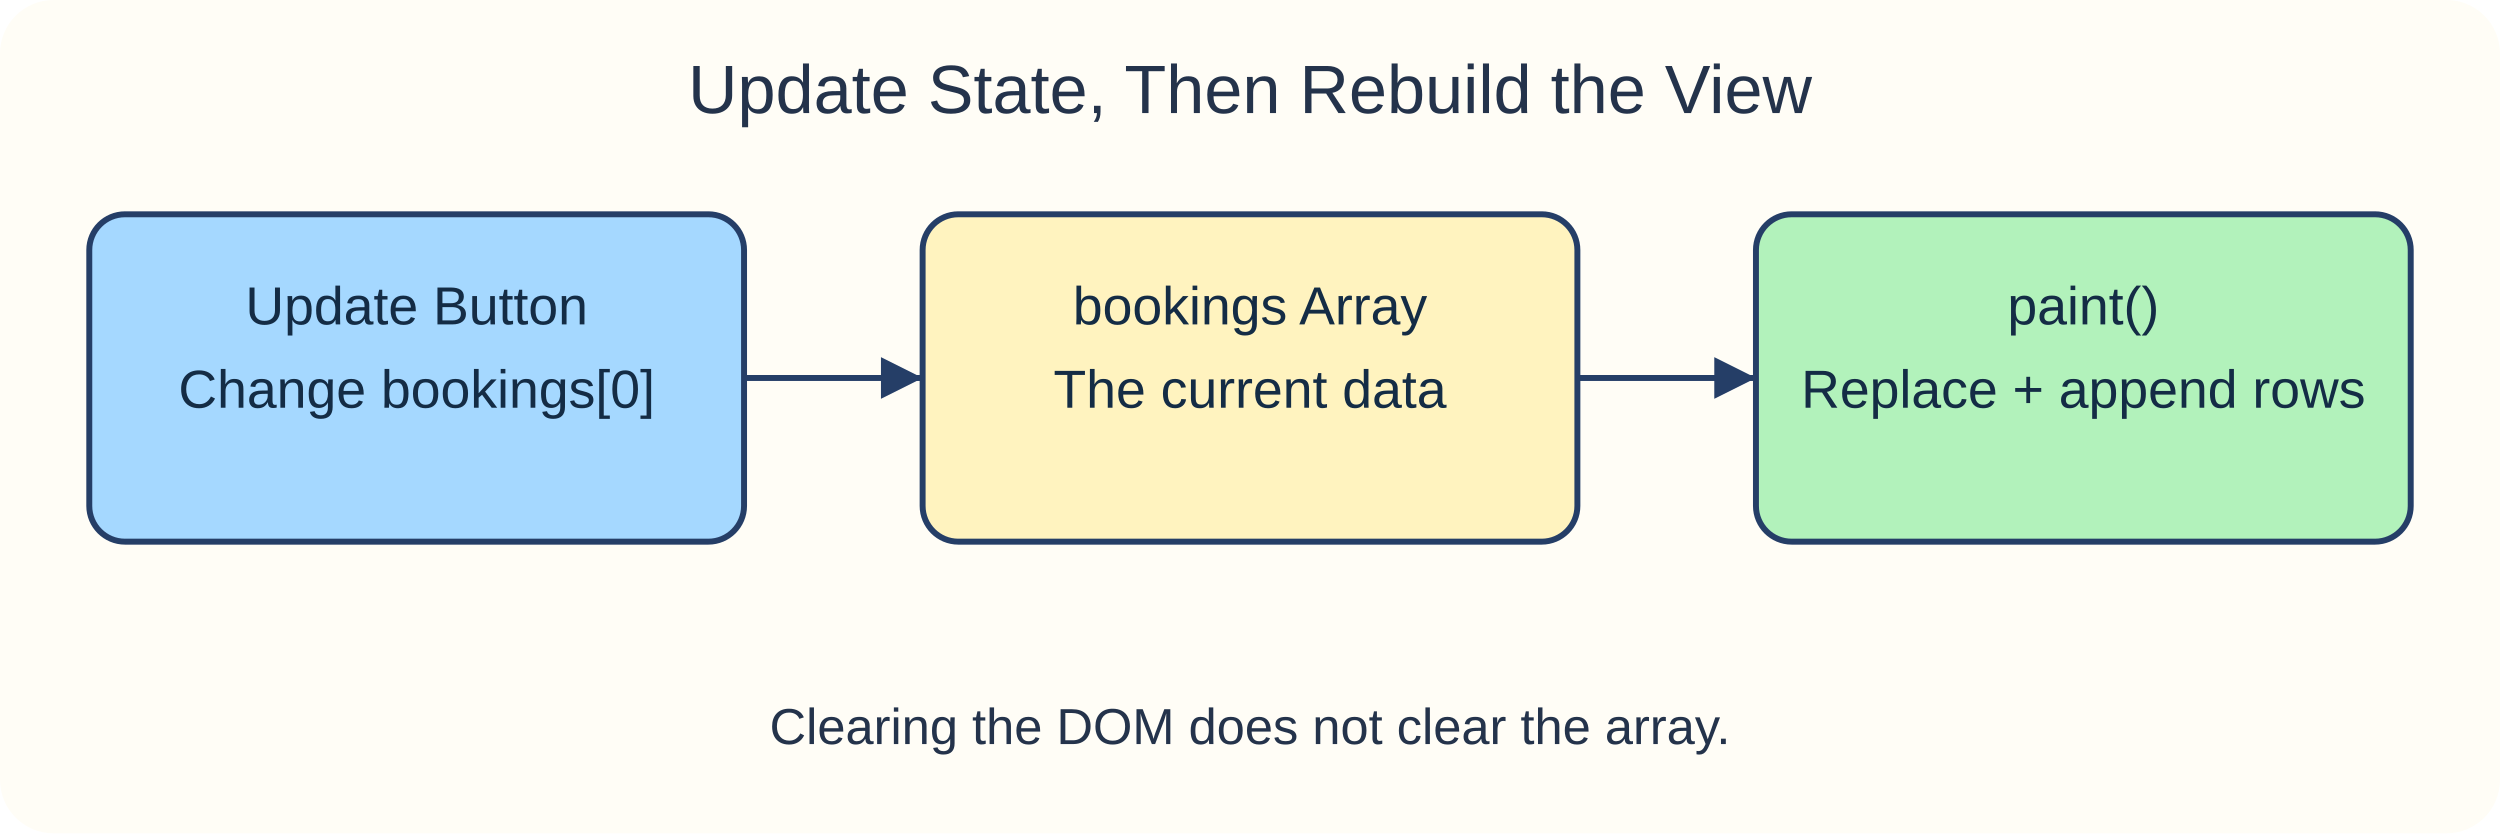
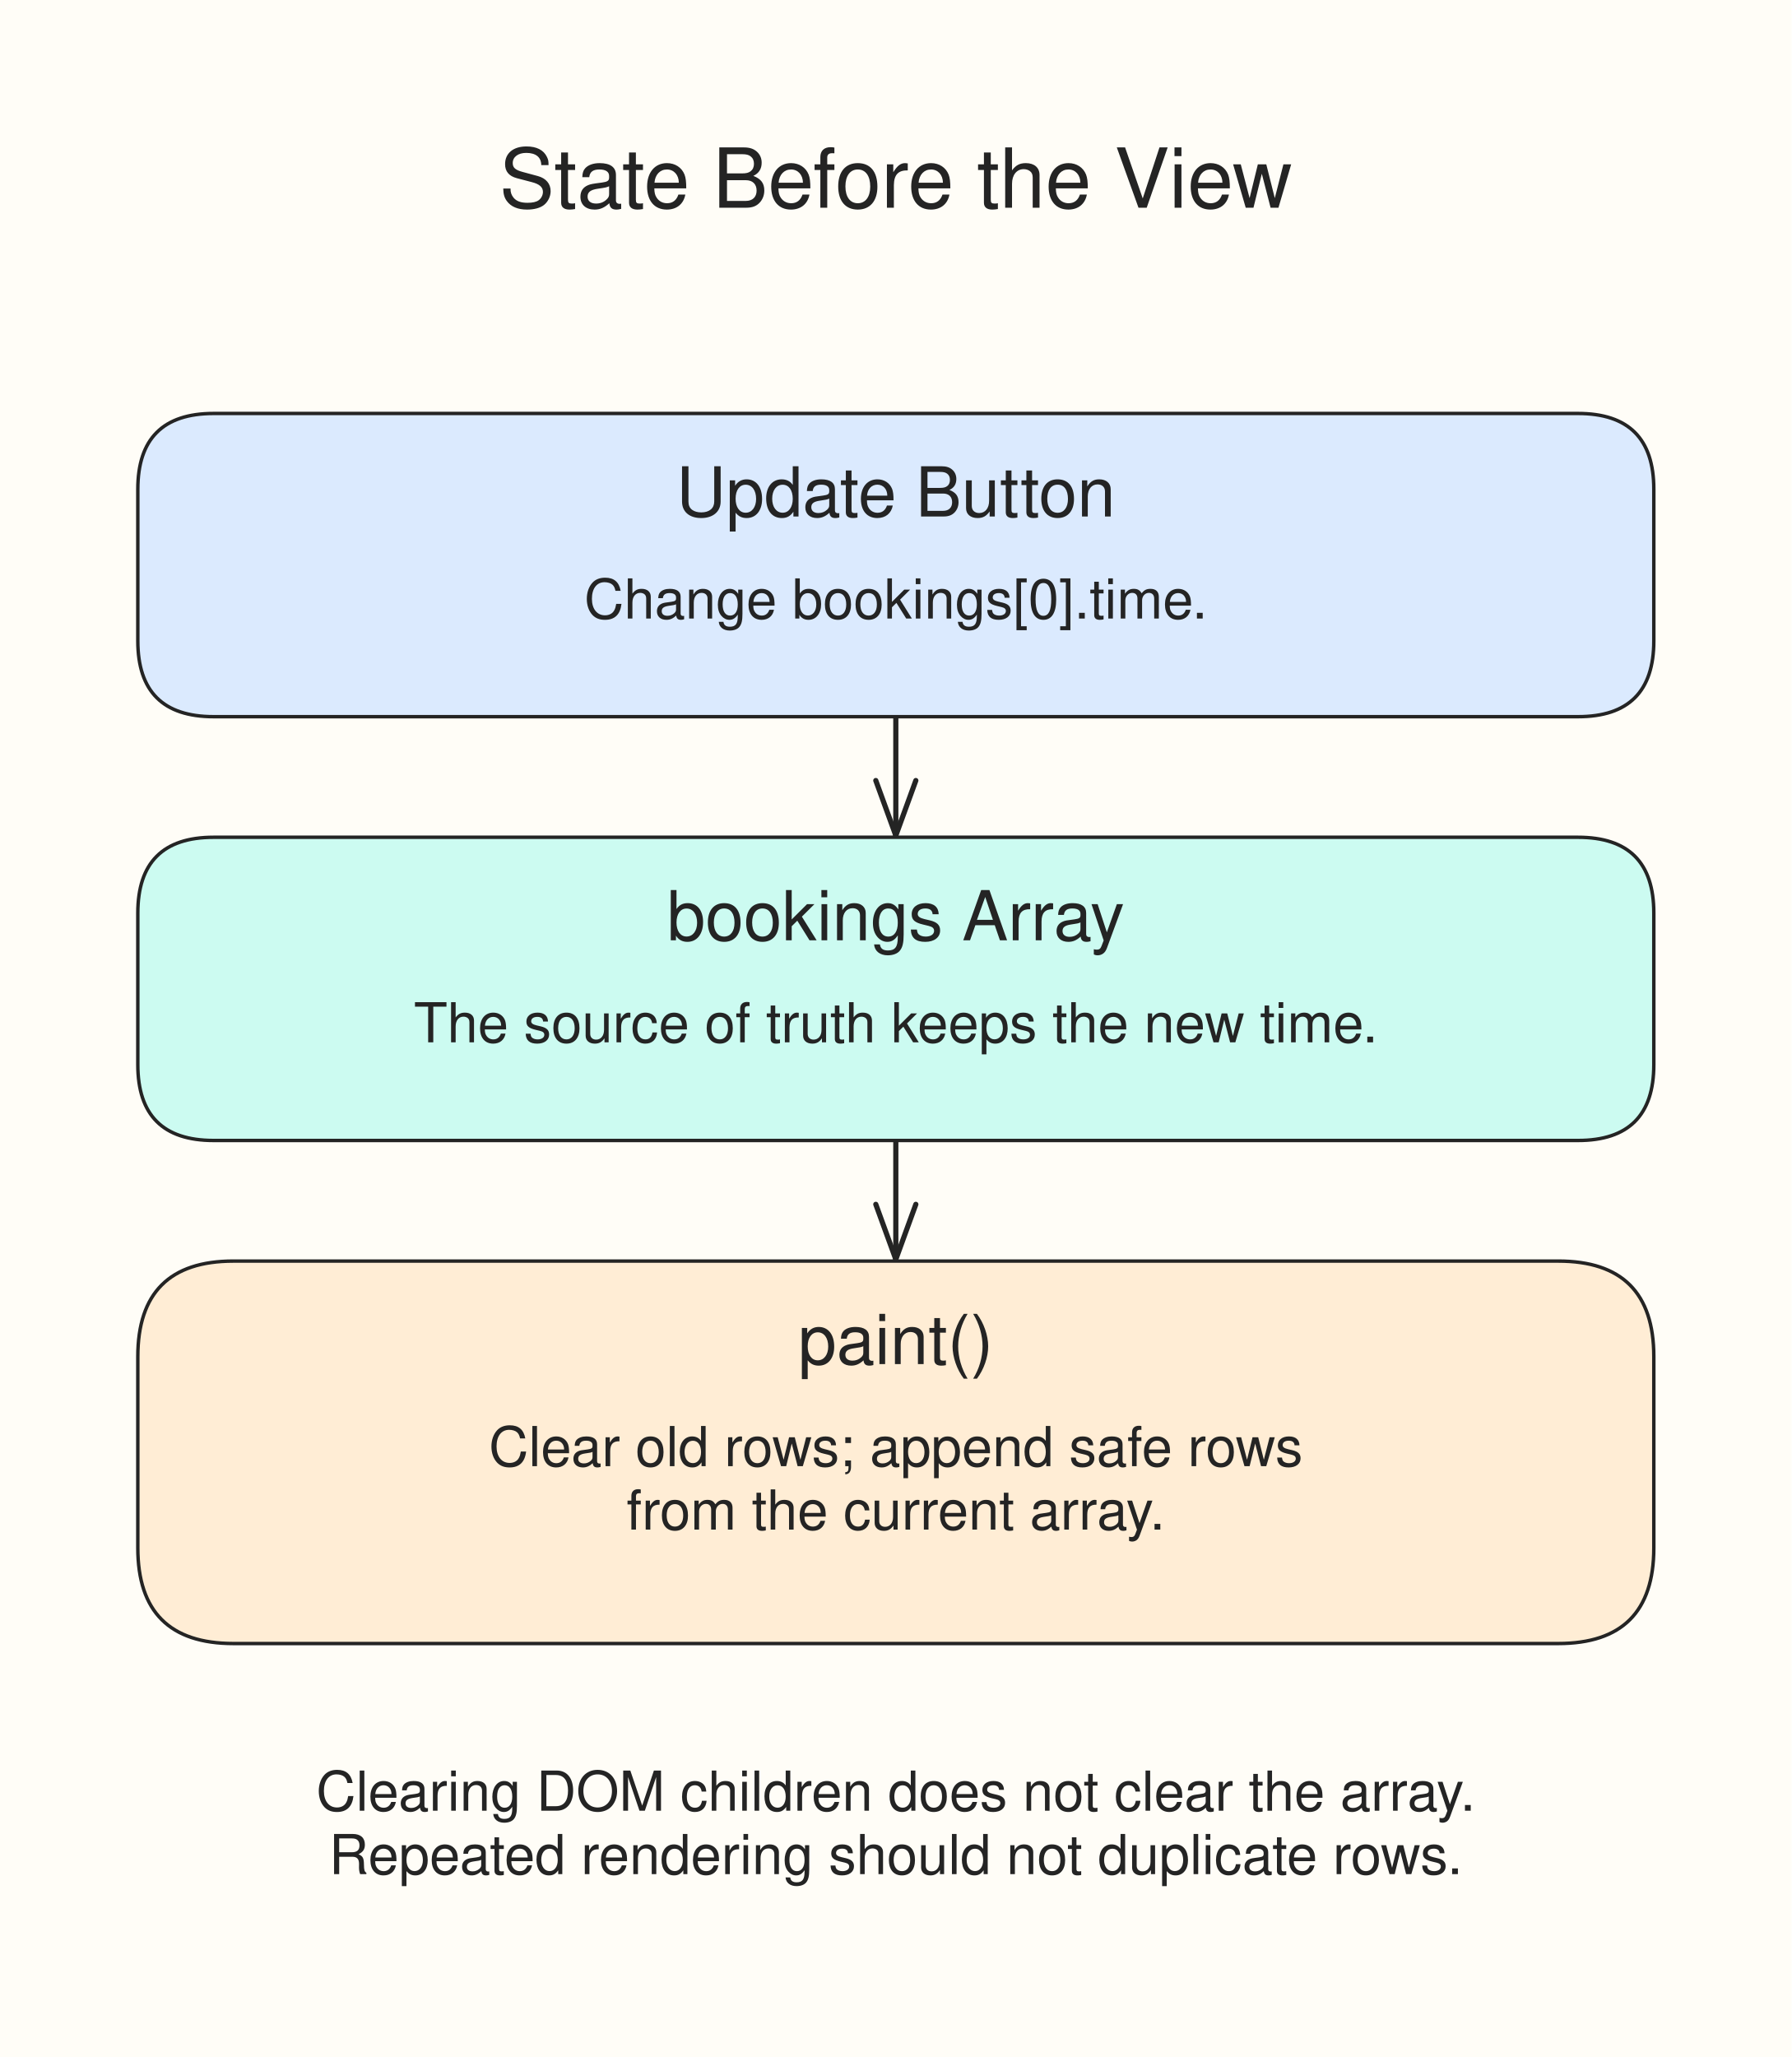
- <svg xmlns="http://www.w3.org/2000/svg" width="840" height="280" viewBox="0 0 840 280" role="img" aria-labelledby="title desc">
-   <rect width="840" height="280" rx="18" fill="#fffdf6" />
+ <svg xmlns="http://www.w3.org/2000/svg" version="1.1" viewBox="0 0 520 597" width="520" height="597" role="img" aria-labelledby="figure-title figure-desc">
  <defs>
-     <marker id="arrow" viewBox="0 0 10 10" refX="10" refY="5" markerWidth="7" markerHeight="7" orient="auto">
-       <path d="M0 0 L10 5 L0 10 Z" fill="#253e67" />
-     </marker>
+     <style class="style-fonts">
+       </style>
  </defs>
-   <text x="420" y="38" text-anchor="middle" font-family="Arial,sans-serif" font-size="23" fill="#24334b">Update State, Then Rebuild the View</text>
-   <rect x="30" y="72" width="220" height="110" rx="12" fill="#a5d8ff" stroke="#253e67" stroke-width="2" />
-   <text x="140" y="109" text-anchor="middle" font-family="Arial,sans-serif" font-size="18" fill="#142c45">Update Button</text>
-   <text x="140" y="137" text-anchor="middle" font-family="Arial,sans-serif" font-size="18" fill="#142c45">Change bookings[0]</text>
-   <path d="M250 127 H310" stroke="#253e67" stroke-width="2" fill="none" marker-end="url(#arrow)" />
-   <rect x="310" y="72" width="220" height="110" rx="12" fill="#fff3bf" stroke="#253e67" stroke-width="2" />
-   <text x="420" y="109" text-anchor="middle" font-family="Arial,sans-serif" font-size="18" fill="#142c45">bookings Array</text>
-   <text x="420" y="137" text-anchor="middle" font-family="Arial,sans-serif" font-size="18" fill="#142c45">The current data</text>
-   <path d="M530 127 H590" stroke="#253e67" stroke-width="2" fill="none" marker-end="url(#arrow)" />
-   <rect x="590" y="72" width="220" height="110" rx="12" fill="#b2f2bb" stroke="#253e67" stroke-width="2" />
-   <text x="700" y="109" text-anchor="middle" font-family="Arial,sans-serif" font-size="18" fill="#142c45">paint()</text>
-   <text x="700" y="137" text-anchor="middle" font-family="Arial,sans-serif" font-size="18" fill="#142c45">Replace + append rows</text>
-   <text x="420" y="250" text-anchor="middle" font-family="Arial,sans-serif" font-size="17" fill="#24334b">Clearing the DOM does not clear the array.</text>
+   <rect x="0" y="0" width="520" height="597" fill="#fffdf7" />
+   <g transform="translate(144.1426 40) rotate(0 115.8574 13.8)">
+     <text x="115.857" y="20.28" font-family="Helvetica, Segoe UI Emoji" font-size="24px" fill="#242424" text-anchor="middle" style="white-space: pre;" direction="ltr" dominant-baseline="alphabetic">State Before the View</text>
+   </g>
+   <g stroke-linecap="round" transform="translate(40 120) rotate(0 220 44)">
+     <path d="M22 0 C142.54 0, 263.08 0, 418 0 C432.67 0, 440 7.33, 440 22 C440 34.97, 440 47.94, 440 66 C440 80.67, 432.67 88, 418 88 C328.46 88, 238.93 88, 22 88 C7.33 88, 0 80.67, 0 66 C0 56.67, 0 47.35, 0 22 C0 7.33, 7.33 0, 22 0" stroke="none" stroke-width="0" fill="#dbeafe" />
+     <path d="M22 0 C153.43 0, 284.86 0, 418 0 M22 0 C135.04 0, 248.08 0, 418 0 M418 0 C432.67 0, 440 7.33, 440 22 M418 0 C432.67 0, 440 7.33, 440 22 M440 22 C440 35.56, 440 49.13, 440 66 M440 22 C440 37.22, 440 52.44, 440 66 M440 66 C440 80.67, 432.67 88, 418 88 M440 66 C440 80.67, 432.67 88, 418 88 M418 88 C278.51 88, 139.03 88, 22 88 M418 88 C308.43 88, 198.86 88, 22 88 M22 88 C7.33 88, 0 80.67, 0 66 M22 88 C7.33 88, 0 80.67, 0 66 M0 66 C0 54.73, 0 43.45, 0 22 M0 66 C0 49.33, 0 32.66, 0 22 M0 22 C0 7.33, 7.33 0, 22 0 M0 22 C0 7.33, 7.33 0, 22 0" stroke="#242424" stroke-width="1" fill="none" />
+   </g>
+   <g transform="translate(196.0645 133) rotate(0 63.93555 11.5)">
+     <text x="63.936" y="16.9" font-family="Helvetica, Segoe UI Emoji" font-size="20px" fill="#242424" text-anchor="middle" style="white-space: pre;" direction="ltr" dominant-baseline="alphabetic">Update Button</text>
+   </g>
+   <g transform="translate(169.2773 166) rotate(0 90.72266 9.2)">
+     <text x="90.723" y="13.52" font-family="Helvetica, Segoe UI Emoji" font-size="16px" fill="#242424" text-anchor="middle" style="white-space: pre;" direction="ltr" dominant-baseline="alphabetic">Change bookings[0].time.</text>
+   </g>
+   <g stroke-linecap="round" transform="translate(40 243) rotate(0 220 44)">
+     <path d="M22 0 C118.42 0, 214.84 0, 418 0 C432.67 0, 440 7.33, 440 22 C440 30.87, 440 39.74, 440 66 C440 80.67, 432.67 88, 418 88 C331.33 88, 244.67 88, 22 88 C7.33 88, 0 80.67, 0 66 C0 53.7, 0 41.39, 0 22 C0 7.33, 7.33 0, 22 0" stroke="none" stroke-width="0" fill="#ccfbf1" />
+     <path d="M22 0 C155.14 0, 288.27 0, 418 0 M22 0 C151.87 0, 281.74 0, 418 0 M418 0 C432.67 0, 440 7.33, 440 22 M418 0 C432.67 0, 440 7.33, 440 22 M440 22 C440 36.29, 440 50.58, 440 66 M440 22 C440 30.82, 440 39.63, 440 66 M440 66 C440 80.67, 432.67 88, 418 88 M440 66 C440 80.67, 432.67 88, 418 88 M418 88 C296.43 88, 174.86 88, 22 88 M418 88 C279.77 88, 141.53 88, 22 88 M22 88 C7.33 88, 0 80.67, 0 66 M22 88 C7.33 88, 0 80.67, 0 66 M0 66 C0 48.5, 0 30.99, 0 22 M0 66 C0 50, 0 34, 0 22 M0 22 C0 7.33, 7.33 0, 22 0 M0 22 C0 7.33, 7.33 0, 22 0" stroke="#242424" stroke-width="1" fill="none" />
+   </g>
+   <g transform="translate(193.3008 256) rotate(0 66.69922 11.5)">
+     <text x="66.699" y="16.9" font-family="Helvetica, Segoe UI Emoji" font-size="20px" fill="#242424" text-anchor="middle" style="white-space: pre;" direction="ltr" dominant-baseline="alphabetic">bookings Array</text>
+   </g>
+   <g transform="translate(119.4844 289) rotate(0 140.5156 9.2)">
+     <text x="140.516" y="13.52" font-family="Helvetica, Segoe UI Emoji" font-size="16px" fill="#242424" text-anchor="middle" style="white-space: pre;" direction="ltr" dominant-baseline="alphabetic">The source of truth keeps the new time.</text>
+   </g>
+   <g stroke-linecap="round">
+     <g transform="translate(260 208.5) rotate(0 0 17)">
+       <path d="M0 0 C0 13.16, 0 26.32, 0 34 M0 0 C0 13.25, 0 26.5, 0 34" stroke="#242424" stroke-width="1.5" fill="none" />
+     </g>
+     <g transform="translate(260 208.5) rotate(0 0 17)">
+       <path d="M-5.81 18.03 C-3.56 24.21, -1.31 30.39, 0 34 M-5.81 18.03 C-3.55 24.25, -1.28 30.48, 0 34" stroke="#242424" stroke-width="1.5" fill="none" />
+     </g>
+     <g transform="translate(260 208.5) rotate(0 0 17)">
+       <path d="M5.81 18.03 C3.56 24.21, 1.31 30.39, 0 34 M5.81 18.03 C3.55 24.25, 1.28 30.48, 0 34" stroke="#242424" stroke-width="1.5" fill="none" />
+     </g>
+   </g>
+   <mask />
+   <g stroke-linecap="round" transform="translate(40 366) rotate(0 220 55.5)">
+     <path d="M27.75 0 C168.54 0, 309.33 0, 412.25 0 C430.75 0, 440 9.25, 440 27.75 C440 42.64, 440 57.54, 440 83.25 C440 101.75, 430.75 111, 412.25 111 C273.07 111, 133.9 111, 27.75 111 C9.25 111, 0 101.75, 0 83.25 C0 62.4, 0 41.55, 0 27.75 C0 9.25, 9.25 0, 27.75 0" stroke="none" stroke-width="0" fill="#ffedd5" />
+     <path d="M27.75 0 C137.51 0, 247.27 0, 412.25 0 M27.75 0 C173.85 0, 319.95 0, 412.25 0 M412.25 0 C430.75 0, 440 9.25, 440 27.75 M412.25 0 C430.75 0, 440 9.25, 440 27.75 M440 27.75 C440 46.95, 440 66.14, 440 83.25 M440 27.75 C440 46.58, 440 65.41, 440 83.25 M440 83.25 C440 101.75, 430.75 111, 412.25 111 M440 83.25 C440 101.75, 430.75 111, 412.25 111 M412.25 111 C305.86 111, 199.47 111, 27.75 111 M412.25 111 C279.78 111, 147.31 111, 27.75 111 M27.75 111 C9.25 111, 0 101.75, 0 83.25 M27.75 111 C9.25 111, 0 101.75, 0 83.25 M0 83.25 C0 62.22, 0 41.19, 0 27.75 M0 83.25 C0 62.66, 0 42.07, 0 27.75 M0 27.75 C0 9.25, 9.25 0, 27.75 0 M0 27.75 C0 9.25, 9.25 0, 27.75 0" stroke="#242424" stroke-width="1" fill="none" />
+   </g>
+   <g transform="translate(231.6553 379) rotate(0 28.34473 11.5)">
+     <text x="28.345" y="16.9" font-family="Helvetica, Segoe UI Emoji" font-size="20px" fill="#242424" text-anchor="middle" style="white-space: pre;" direction="ltr" dominant-baseline="alphabetic">paint()</text>
+   </g>
+   <g transform="translate(141.2734 412) rotate(0 118.7266 18.4)">
+     <text x="118.727" y="13.52" font-family="Helvetica, Segoe UI Emoji" font-size="16px" fill="#242424" text-anchor="middle" style="white-space: pre;" direction="ltr" dominant-baseline="alphabetic">Clear old rows; append safe rows</text>
+     <text x="118.727" y="31.92" font-family="Helvetica, Segoe UI Emoji" font-size="16px" fill="#242424" text-anchor="middle" style="white-space: pre;" direction="ltr" dominant-baseline="alphabetic">from the current array.</text>
+   </g>
+   <g stroke-linecap="round">
+     <g transform="translate(260 331.5) rotate(0 0 17)">
+       <path d="M0 0 C0 11.15, 0 22.3, 0 34 M0 0 C0 9.31, 0 18.63, 0 34" stroke="#242424" stroke-width="1.5" fill="none" />
+     </g>
+     <g transform="translate(260 331.5) rotate(0 0 17)">
+       <path d="M-5.81 18.03 C-3.91 23.26, -2 28.5, 0 34 M-5.81 18.03 C-4.22 22.4, -2.63 26.78, 0 34" stroke="#242424" stroke-width="1.5" fill="none" />
+     </g>
+     <g transform="translate(260 331.5) rotate(0 0 17)">
+       <path d="M5.81 18.03 C3.91 23.26, 2 28.5, 0 34 M5.81 18.03 C4.22 22.4, 2.63 26.78, 0 34" stroke="#242424" stroke-width="1.5" fill="none" />
+     </g>
+   </g>
+   <mask />
+   <g transform="translate(91.17969 512) rotate(0 168.8203 18.4)">
+     <text x="168.82" y="13.52" font-family="Helvetica, Segoe UI Emoji" font-size="16px" fill="#242424" text-anchor="middle" style="white-space: pre;" direction="ltr" dominant-baseline="alphabetic">Clearing DOM children does not clear the array.</text>
+     <text x="168.82" y="31.92" font-family="Helvetica, Segoe UI Emoji" font-size="16px" fill="#242424" text-anchor="middle" style="white-space: pre;" direction="ltr" dominant-baseline="alphabetic">Repeated rendering should not duplicate rows.</text>
+   </g>
+   <g stroke-linecap="round" transform="translate(20 20) rotate(0 240 278.5)">
+     <path d="M32 0 C163.7 0, 295.41 0, 448 0 M32 0 C119.79 0, 207.59 0, 448 0 M448 0 C469.33 0, 480 10.67, 480 32 M448 0 C469.33 0, 480 10.67, 480 32 M480 32 C480 200.45, 480 368.89, 480 525 M480 32 C480 151.73, 480 271.46, 480 525 M480 525 C480 546.33, 469.33 557, 448 557 M480 525 C480 546.33, 469.33 557, 448 557 M448 557 C316.58 557, 185.15 557, 32 557 M448 557 C338.4 557, 228.81 557, 32 557 M32 557 C10.67 557, 0 546.33, 0 525 M32 557 C10.67 557, 0 546.33, 0 525 M0 525 C0 385.64, 0 246.28, 0 32 M0 525 C0 398.22, 0 271.45, 0 32 M0 32 C0 10.67, 10.67 0, 32 0 M0 32 C0 10.67, 10.67 0, 32 0" stroke="transparent" stroke-width="2" fill="none" />
+   </g>
</svg>
